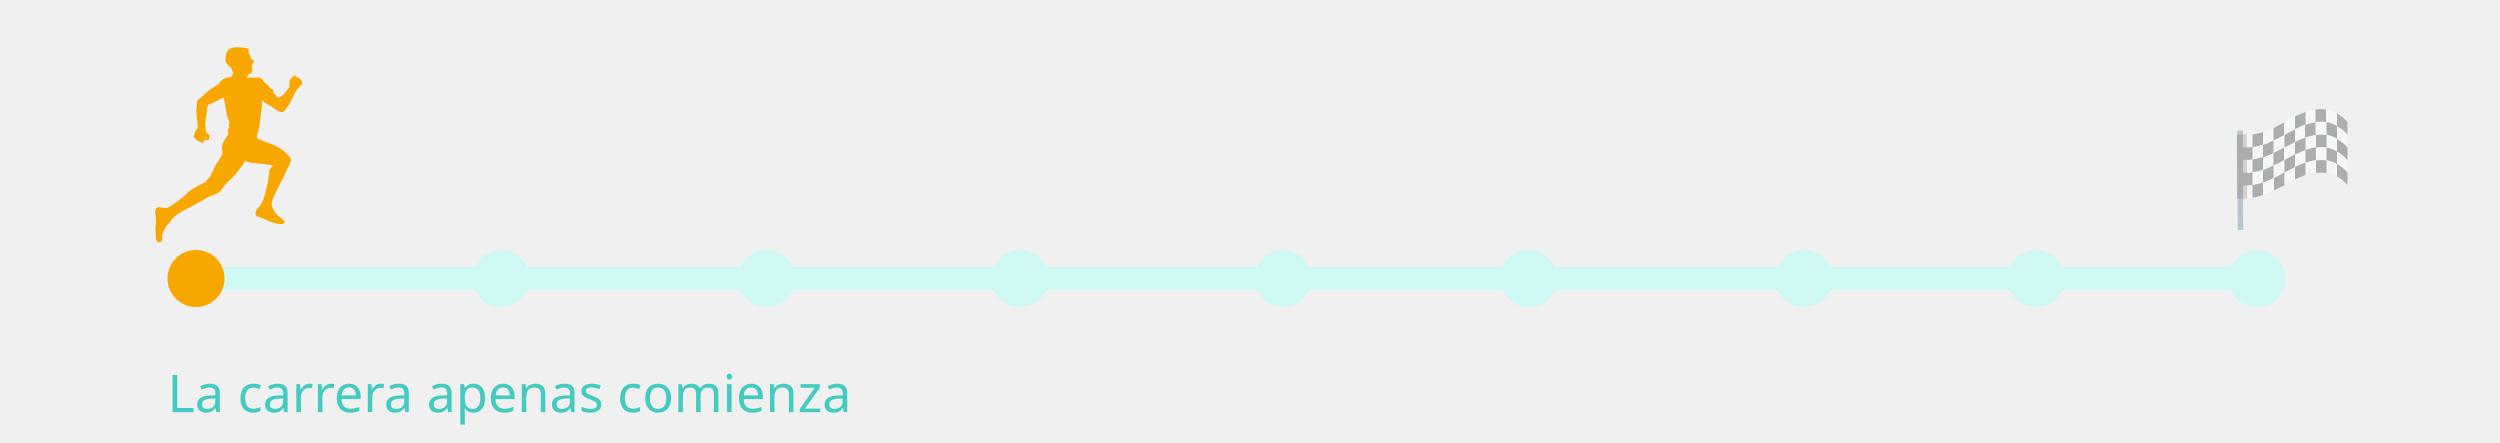
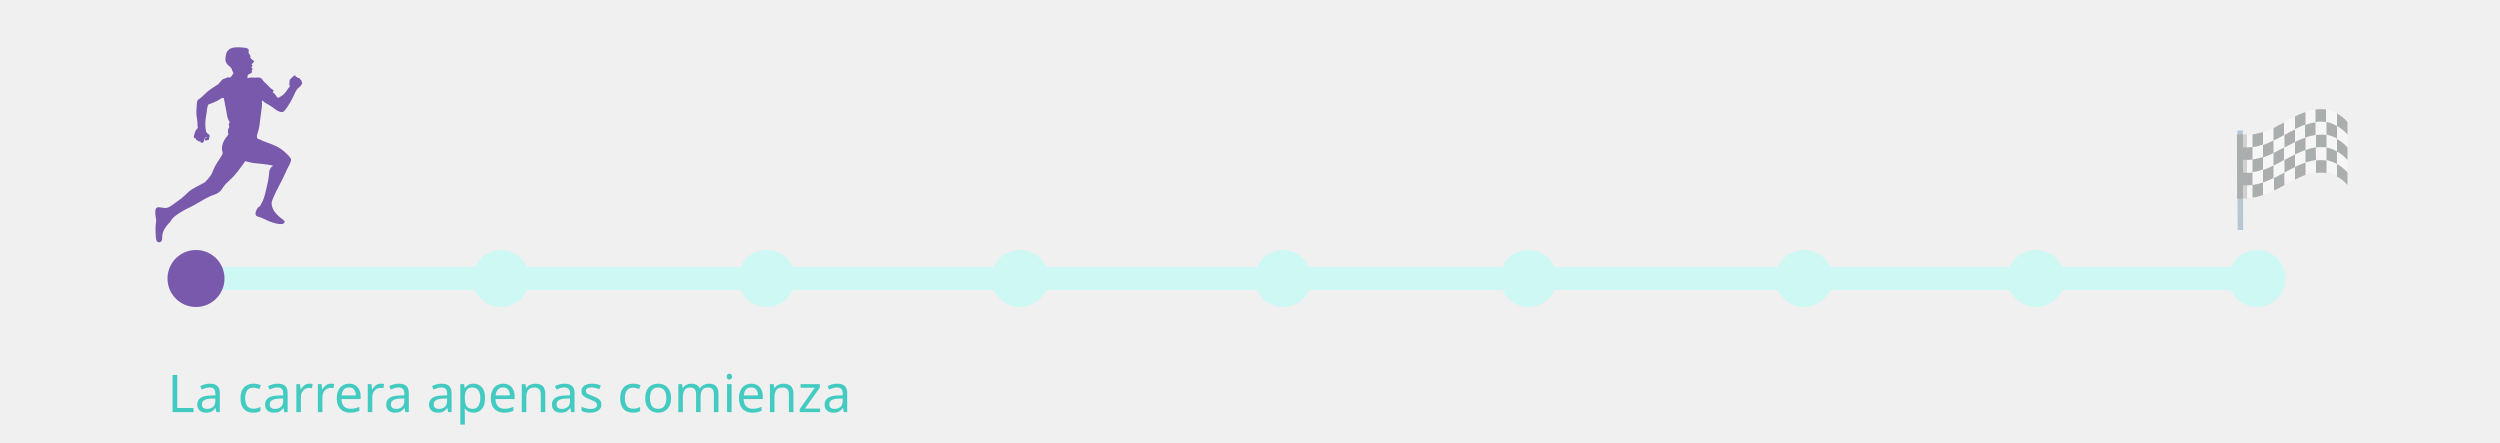
<svg xmlns="http://www.w3.org/2000/svg" version="1.1" id="Capa_1" x="0px" y="0px" viewBox="0 0 500 88.4" style="enable-background:new 0 0 500 88.4;" xml:space="preserve">
  <style type="text/css">
	.st0{fill:#CEF8F4;}
- 	.st1{fill:#F8A600;}
+ 	.st1{fill:#7959AC;}
	.st2{fill:#44CBC1;}
	.st3{font-family:'Poppins-Medium';}
	.st4{font-size:10.427px;}
	.st5{opacity:0.39;}
	.st6{fill:#FFFFFF;}
	.st7{fill:#3D4646;}
	.st8{fill:#58869D;}
	.st9{opacity:0.5;fill:#3D4646;enable-background:new    ;}
</style>
  <rect x="39.2" y="53.4" class="st0" width="411.3" height="4.6" />
  <circle class="st1" cx="39.2" cy="55.7" r="5.7" />
  <circle class="st0" cx="100.2" cy="55.7" r="5.7" />
  <circle class="st0" cx="153.3" cy="55.7" r="5.7" />
  <circle class="st0" cx="204" cy="55.7" r="5.7" />
-   <circle class="st0" cx="256.6" cy="55.7" r="5.7" />
+   <ellipse transform="matrix(0.2298 -0.9732 0.9732 0.2298 143.4354 292.6385)" class="st0" cx="256.6" cy="55.7" rx="5.7" ry="5.7" />
  <circle class="st0" cx="305.7" cy="55.7" r="5.7" />
  <circle class="st0" cx="360.8" cy="55.7" r="5.7" />
  <circle class="st0" cx="407.2" cy="55.7" r="5.7" />
  <circle class="st0" cx="451.4" cy="55.7" r="5.7" />
  <text transform="matrix(1 0 0 1 33.4994 82.4253)" class="st2 st3 st4">La carrera apenas comienza</text>
-   <path class="st1" d="M49.6,15.6c0,0-0.2,0.1-0.1-0.2c0.1-0.2-0.1-0.4,0.2-0.5c0.4-0.2,0.8-0.4,0.7-0.5c0-0.2-0.1-0.3,0-0.4  c0.1-0.1,0.1-0.2,0.1-0.3c-0.1-0.1-0.3-0.1-0.2-0.2c0.1-0.2,0.2-0.3,0.2-0.4s-0.3-0.1-0.1-0.3s0.5-0.5,0.4-0.6s-0.7-0.5-0.7-0.6  c0-0.2,0-0.4-0.1-0.6c-0.2-0.2-0.2-0.3-0.3-0.5c0-0.2,0.2-0.6-0.2-0.8s-0.4-0.1-1.1-0.2c-0.8-0.1-2.2-0.1-2.7,0.5  c-0.6,0.6-0.5,1.1-0.6,1.6s0.1,1,0.4,1.3c0.3,0.4,0.8,0.5,0.9,1.1c0.2,0.6,0.4,0.5,0.2,0.8c-0.2,0.2-0.4,0.8-0.8,0.7  c-0.4-0.1-0.5,0.1-0.8,0.2c-0.4,0.1-0.4,0.1-0.6,0.3c-0.2,0.2-0.5,0.5-0.6,0.7s-1.5,0.9-2.5,1.8s-0.9,0.9-1.3,1.2  c-0.4,0.2-0.6,0.4-0.6,0.8s-0.2,1.5-0.1,2.6c0.2,1.1,0.2,1.6,0.2,2c0.1,0.5,0.1,0.5-0.2,0.8s-0.3,0.6-0.4,0.9  c-0.1,0.3-0.2,0.5-0.1,0.7c0.1,0.2,0.3,0.2,0.4,0.2c0.1,0-0.1,0.2,0.1,0.3c0.2,0.1,0.2,0,0.2,0s-0.1,0.1,0.1,0.2  c0.1,0.1,0.3,0.1,0.4,0.1c0.1-0.1,0,0.1,0.2,0.2s0.3,0.1,0.5-0.1c0.1-0.1,0.1-0.4,0.2-0.6c0.1-0.2,0.3-0.5,0.4-0.4  c0.1,0.2-0.1,0.1-0.2,0.2c-0.1,0.1-0.2,0.6,0.1,0.5c0.4-0.1,0.2-0.1,0.4-0.1s0.2-0.1,0.2-0.3c0.1-0.2,0.2-0.7,0-0.8  c-0.2-0.1-0.6-0.4-0.6-0.7c-0.1-0.4-0.2-1.4-0.1-2.1c0.1-0.7,0.1-1,0.2-1.4c0.1-0.5,0.1-1.1,0.2-1.3c0.1-0.2,0-0.5,0.4-0.6  s1.6-0.6,2-0.9s0.9-0.5,0.9-0.1c0.1,0.5,0.4,2,0.5,2.6s0.2,1.3,0.4,1.6c0.1,0.3,0.2,0.1,0.2,0.5c-0.1,0.4-0.2,0.2-0.1,0.6  c0.1,0.4,0.1,0.2-0.1,0.6c-0.1,0.4-0.1,0-0.1,0.4c-0.1,0.4,0.2,0.6,0,0.9s-1.6,1.7-1.1,3.4c0,0,0.1,0.4-0.1,0.6  c-0.2,0.4-1.3,1.9-1.7,2.9s-0.6,1.3-0.8,1.5c-0.2,0.3-0.4,0.5-0.6,0.7c-0.2,0.2-0.1,0.3-0.8,0.6c-0.6,0.4-1.9,0.9-2.7,1.6  s-1.2,1.2-2.1,1.8s-1.8,1.5-2.6,1.5s-1.6-0.4-1.9,0.1s-0.1,1.5,0,2s-0.1,1.3-0.1,1.8s0,2,0.2,2.6c0.2,0.5,0.9,0.5,1.1-0.1  c0.1-0.5-0.1-1.2,0.5-2.2c0.5-0.9,1.1-1.3,1.2-1.5c0.1-0.3,0.5-0.8,1.2-1.3s1.7-1.1,2.6-1.5c0.9-0.4,2.8-1.6,3.6-2s1.3-0.5,1.9-0.8  c0.5-0.3,0.7-0.4,1.2-1.2s1.1-1.2,1.9-2s2-2.5,2.3-2.9c0.2-0.4,0.2-0.4,0.5-0.3c0.4,0.1,1,0.3,2.3,0.4c1.3,0.1,3.3,0.4,3,0.5  s-0.8,0.6-0.8,1.7c-0.1,1.1-0.3,1.8-0.5,2.7s-0.4,1.8-0.8,2.7c-0.5,0.9-0.5,1-0.6,1s-0.3,0.2-0.5,0.5c-0.2,0.4-0.6,1.2,0.1,1.5  c0.8,0.2,1.3,0.5,2.2,0.9s2.1,0.7,2.7,0.6c0.6-0.1,0.6-0.5,0.4-0.7c-0.2-0.2-1.1-0.8-1.5-1.3c-0.5-0.5-1.2-1.6-0.9-2.6  c0.4-1.1,1.1-2.5,1.7-3.6c0.6-1.1,0.9-1.9,1.3-2.7c0.4-0.8,0.9-1.6,0.8-2.1c-0.2-0.4-1-1.3-2-2c-1.1-0.8-2.9-1.3-3.6-1.6  c-0.7-0.4-1-0.4-1-0.4s-0.4-0.2-0.1-1.1s0.4-1.5,0.5-2.5s0.4-2.7,0.4-3.3c0-0.6-0.1-1,0.2-0.7s0.5,0.4,1.2,0.8s1.3,0.9,1.6,1.1  c0.4,0.2,0.6,0.3,0.9,0.3c0.3,0,0.3,0.1,0.8-0.5s1.2-1.8,1.7-2.9s0.7-1.3,1-1.5c0.2-0.2,0.8-0.8,0.6-1c-0.1-0.2-0.1-0.5-0.2-0.5  c-0.1-0.1-0.1,0-0.2-0.2c-0.1-0.2-0.3-0.3-0.4-0.2c-0.2,0-0.1-0.2-0.2-0.2s-0.2,0-0.3-0.1c0-0.1,0.2-0.2-0.1-0.2  c-0.2,0-0.2,0.1-0.4,0.2c-0.2,0.2-0.3,0.3-0.5,0.5c-0.2,0.2-0.2,0.2-0.2,0.5c0,0.4-0.1,0.6,0,0.8c0.1,0.1,0.2,0.1-0.2,0.5  c-0.3,0.4-0.5,0.8-0.9,1.2c-0.4,0.4-0.9,0.6-1,0.7s-0.2,0.1-0.4-0.1c-0.1-0.2-0.6-0.8-0.8-0.9s0.4-0.3-0.1-0.6  c-0.5-0.3-0.5-0.4-1-0.9s-0.7-0.6-0.9-0.9c-0.3-0.4-0.4-0.6-0.9-0.6C50.4,15.6,50.2,15.4,49.6,15.6z" />
+   <path class="st1" d="M49.6,15.6c0,0-0.2,0.1-0.1-0.2c0.1-0.2-0.1-0.4,0.2-0.5c0.4-0.2,0.8-0.4,0.7-0.5c0-0.2-0.1-0.3,0-0.4  c0.1-0.1,0.1-0.2,0.1-0.3c-0.1-0.1-0.3-0.1-0.2-0.2c0.1-0.2,0.2-0.3,0.2-0.4s-0.3-0.1-0.1-0.3s0.5-0.5,0.4-0.6s-0.7-0.5-0.7-0.6  c0-0.2,0-0.4-0.1-0.6c-0.2-0.2-0.2-0.3-0.3-0.5c0-0.2,0.2-0.6-0.2-0.8s-0.4-0.1-1.1-0.2c-0.8-0.1-2.2-0.1-2.7,0.5  c-0.6,0.6-0.5,1.1-0.6,1.6s0.1,1,0.4,1.3c0.3,0.4,0.8,0.5,0.9,1.1c0.2,0.6,0.4,0.5,0.2,0.8c-0.2,0.2-0.4,0.8-0.8,0.7  c-0.4-0.1-0.5,0.1-0.8,0.2c-0.4,0.1-0.4,0.1-0.6,0.3c-0.2,0.2-0.5,0.5-0.6,0.7s-1.5,0.9-2.5,1.8s-0.9,0.9-1.3,1.2  c-0.4,0.2-0.6,0.4-0.6,0.8s-0.2,1.5-0.1,2.6c0.2,1.1,0.2,1.6,0.2,2c0.1,0.5,0.1,0.5-0.2,0.8s-0.3,0.6-0.4,0.9  c-0.1,0.3-0.2,0.5-0.1,0.7c0.1,0.2,0.3,0.2,0.4,0.2c0.1,0-0.1,0.2,0.1,0.3c0.2,0.1,0.2,0,0.2,0s-0.1,0.1,0.1,0.2  c0.1,0.1,0.3,0.1,0.4,0.1c0.1-0.1,0,0.1,0.2,0.2s0.3,0.1,0.5-0.1c0.1-0.1,0.1-0.4,0.2-0.6c0.1-0.2,0.3-0.5,0.4-0.4  c0.1,0.2-0.1,0.1-0.2,0.2c-0.1,0.1-0.2,0.6,0.1,0.5c0.4-0.1,0.2-0.1,0.4-0.1s0.2-0.1,0.2-0.3c0.1-0.2,0.2-0.7,0-0.8  c-0.2-0.1-0.6-0.4-0.6-0.7c-0.1-0.4-0.2-1.4-0.1-2.1c0.1-0.7,0.1-1,0.2-1.4c0.1-0.5,0.1-1.1,0.2-1.3c0.1-0.2,0-0.5,0.4-0.6  s1.6-0.6,2-0.9s0.9-0.5,0.9-0.1c0.1,0.5,0.4,2,0.5,2.6s0.2,1.3,0.4,1.6c0.1,0.3,0.2,0.1,0.2,0.5c-0.1,0.4-0.2,0.2-0.1,0.6  c0.1,0.4,0.1,0.2-0.1,0.6c-0.1,0.4-0.1,0-0.1,0.4c-0.1,0.4,0.2,0.6,0,0.9s-1.6,1.7-1.1,3.4c0,0,0.1,0.4-0.1,0.6  c-0.2,0.4-1.3,1.9-1.7,2.9s-0.6,1.3-0.8,1.5c-0.2,0.3-0.4,0.5-0.6,0.7c-0.2,0.2-0.1,0.3-0.8,0.6c-0.6,0.4-1.9,0.9-2.7,1.6  s-1.2,1.2-2.1,1.8s-1.8,1.5-2.6,1.5s-1.6-0.4-1.9,0.1s-0.1,1.5,0,2s-0.1,1.3-0.1,1.8s0,2,0.2,2.6c0.2,0.5,0.9,0.5,1.1-0.1  c0.1-0.5-0.1-1.2,0.5-2.2c0.5-0.9,1.1-1.3,1.2-1.5c0.1-0.3,0.5-0.8,1.2-1.3s1.7-1.1,2.6-1.5c0.9-0.4,2.8-1.6,3.6-2s1.3-0.5,1.9-0.8  c0.5-0.3,0.7-0.4,1.2-1.2s1.1-1.2,1.9-2s2-2.5,2.3-2.9c0.2-0.4,0.2-0.4,0.5-0.3c0.4,0.1,1,0.3,2.3,0.4c1.3,0.1,3.3,0.4,3,0.5  s-0.8,0.6-0.8,1.7c-0.1,1.1-0.3,1.8-0.5,2.7s-0.4,1.8-0.8,2.7c-0.5,0.9-0.5,1-0.6,1s-0.3,0.2-0.5,0.5c-0.2,0.4-0.6,1.2,0.1,1.5  c0.8,0.2,1.3,0.5,2.2,0.9s2.1,0.7,2.7,0.6c0.6-0.1,0.6-0.5,0.4-0.7c-0.2-0.2-1.1-0.8-1.5-1.3c-0.5-0.5-1.2-1.6-0.9-2.6  c0.4-1.1,1.1-2.5,1.7-3.6c0.6-1.1,0.9-1.9,1.3-2.7c0.4-0.8,0.9-1.6,0.8-2.1c-0.2-0.4-1-1.3-2-2c-1.1-0.8-2.9-1.3-3.6-1.6  c-0.7-0.4-1-0.4-1-0.4s-0.4-0.2-0.1-1.1s0.4-1.5,0.5-2.5s0.4-2.7,0.4-3.3c0-0.6-0.1-1,0.2-0.7s0.5,0.4,1.2,0.8s1.3,0.9,1.6,1.1  c0.4,0.2,0.6,0.3,0.9,0.3c0.3,0,0.3,0.1,0.8-0.5s1.2-1.8,1.7-2.9s0.7-1.3,1-1.5c0.2-0.2,0.8-0.8,0.6-1c-0.1-0.2-0.1-0.5-0.2-0.5  c-0.1-0.1-0.1,0-0.2-0.2c-0.1-0.2-0.3-0.3-0.4-0.2c-0.2,0-0.1-0.2-0.2-0.2s-0.2,0-0.3-0.1c0-0.1,0.2-0.2-0.1-0.2  c-0.2,0-0.2,0.1-0.4,0.2c-0.2,0.2-0.3,0.3-0.5,0.5s-0.2,0.2-0.2,0.5c0,0.4-0.1,0.6,0,0.8c0.1,0.1,0.2,0.1-0.2,0.5  c-0.3,0.4-0.5,0.8-0.9,1.2c-0.4,0.4-0.9,0.6-1,0.7s-0.2,0.1-0.4-0.1c-0.1-0.2-0.6-0.8-0.8-0.9s0.4-0.3-0.1-0.6  c-0.5-0.3-0.5-0.4-1-0.9s-0.7-0.6-0.9-0.9c-0.3-0.4-0.4-0.6-0.9-0.6C50.4,15.6,50.2,15.4,49.6,15.6z" />
  <g class="st5">
    <g>
      <g>
        <path class="st6" d="M469.5,24.3c-7-7.2-14,3.7-21,2.6v12.6c7,1.1,14-9.9,21-2.6C469.5,32.7,469.5,28.5,469.5,24.3z" />
        <g>
          <g>
            <g>
              <path class="st7" d="M450.5,37c-0.7,0.1-1.4,0.1-2.1,0c0-0.8,0-1.7,0-2.5c0.7,0.1,1.4,0.1,2.1,0        C450.5,35.3,450.5,36.2,450.5,37z" />
            </g>
            <g>
              <path class="st7" d="M452.6,33.9c-0.7,0.2-1.4,0.5-2.1,0.5c0-0.8,0-1.7,0-2.5c0.7-0.1,1.4-0.3,2.1-0.5        C452.6,32.2,452.6,33.1,452.6,33.9z" />
            </g>
          </g>
          <g>
            <g>
              <path class="st7" d="M452.6,39c-0.7,0.2-1.4,0.5-2.1,0.5c0-0.8,0-1.7,0-2.5c0.7-0.1,1.4-0.3,2.1-0.5        C452.6,37.3,452.6,38.1,452.6,39z" />
            </g>
          </g>
          <g>
            <path class="st7" d="M450.5,31.9c-0.7,0.1-1.4,0.1-2.1,0c0-0.8,0-1.7,0-2.5c0.7,0.1,1.4,0.1,2.1,0       C450.5,30.3,450.5,31.1,450.5,31.9z" />
          </g>
          <g>
            <path class="st7" d="M452.6,28.9c-0.7,0.2-1.4,0.5-2.1,0.5c0-0.8,0-1.7,0-2.5c0.7-0.1,1.4-0.3,2.1-0.5       C452.6,27.2,452.6,28,452.6,28.9z" />
          </g>
        </g>
        <g>
          <g>
            <g>
              <path class="st7" d="M454.7,35.6c-0.7,0.4-1.4,0.6-2.1,0.9c0-0.8,0-1.7,0-2.5c0.7-0.2,1.4-0.6,2.1-0.9        C454.7,33.9,454.7,34.8,454.7,35.6z" />
            </g>
            <g>
              <path class="st7" d="M456.8,32c-0.7,0.4-1.4,0.8-2.1,1.1c0-0.8,0-1.7,0-2.5c0.7-0.4,1.4-0.7,2.1-1.1        C456.8,30.3,456.8,31.2,456.8,32z" />
              <path class="st7" d="M459,33.4c-0.7,0.4-1.4,0.7-2.1,1.1c0-0.8,0-1.7,0-2.5c0.7-0.4,1.4-0.8,2.1-1.1        C459,31.8,459,32.6,459,33.4z" />
            </g>
            <g>
              <path class="st7" d="M461.1,30c-0.7,0.2-1.4,0.6-2.1,0.9c0-0.8,0-1.7,0-2.5c0.7-0.4,1.4-0.6,2.1-0.9        C461.1,28.3,461.1,29.1,461.1,30z" />
            </g>
          </g>
          <g>
            <g>
              <path class="st7" d="M456.9,37c-0.7,0.4-1.4,0.8-2.1,1.1c0-0.8,0-1.7,0-2.5c0.7-0.4,1.4-0.7,2.1-1.1        C456.8,35.3,456.9,36.2,456.9,37z" />
            </g>
            <g>
              <path class="st7" d="M461.1,35c-0.7,0.2-1.4,0.6-2.1,0.9c0-0.8,0-1.7,0-2.5c0.7-0.4,1.4-0.6,2.1-0.9        C461.1,33.3,461.1,34.2,461.1,35z" />
            </g>
          </g>
          <path class="st7" d="M454.7,30.6c-0.7,0.4-1.4,0.6-2.1,0.9c0-0.8,0-1.7,0-2.5c0.7-0.2,1.4-0.6,2.1-0.9      C454.7,28.9,454.7,29.7,454.7,30.6z" />
          <g>
            <path class="st7" d="M456.8,27c-0.7,0.4-1.4,0.8-2.1,1.1c0-0.8,0-1.7,0-2.5c0.7-0.4,1.4-0.7,2.1-1.1       C456.8,25.3,456.8,26.1,456.8,27z" />
            <path class="st7" d="M459,28.4c-0.7,0.4-1.4,0.7-2.1,1.1c0-0.8,0-1.7,0-2.5c0.7-0.4,1.4-0.8,2.1-1.1       C459,26.7,459,27.5,459,28.4z" />
          </g>
          <g>
            <path class="st7" d="M461.1,24.9c-0.7,0.2-1.4,0.6-2.1,0.9c0-0.8,0-1.7,0-2.5c0.7-0.4,1.4-0.6,2.1-0.9       C461.1,23.2,461.1,24.1,461.1,24.9z" />
          </g>
        </g>
        <g>
          <g>
            <g>
              <path class="st7" d="M463.2,32c-0.7,0.1-1.4,0.3-2.1,0.5c0-0.8,0-1.7,0-2.5c0.7-0.2,1.4-0.5,2.1-0.5        C463.1,30.3,463.2,31.2,463.2,32z" />
            </g>
            <g>
              <path class="st7" d="M465.3,29.5c-0.7-0.1-1.4-0.1-2.1,0c0-0.8,0-1.7,0-2.5c0.7-0.1,1.4-0.1,2.1,0        C465.3,27.8,465.3,28.7,465.3,29.5z" />
              <path class="st7" d="M467.4,32.8c-0.7-0.4-1.4-0.6-2.1-0.8c0-0.8,0-1.7,0-2.5c0.7,0.1,1.4,0.4,2.1,0.8        C467.4,31.1,467.4,32,467.4,32.8z" />
            </g>
            <g>
              <path class="st7" d="M469.5,32c-0.7-0.8-1.4-1.3-2.1-1.7c0-0.8,0-1.7,0-2.5c0.7,0.4,1.4,0.9,2.1,1.7        C469.5,30.3,469.5,31.1,469.5,32z" />
            </g>
          </g>
          <g>
            <g>
              <path class="st7" d="M465.3,34.6c-0.7-0.1-1.4-0.1-2.1,0c0-0.8,0-1.7,0-2.5c0.7-0.1,1.4-0.1,2.1,0        C465.3,32.9,465.3,33.7,465.3,34.6z" />
            </g>
            <g>
              <path class="st7" d="M469.5,37c-0.7-0.8-1.4-1.3-2.1-1.7c0-0.8,0-1.7,0-2.5c0.7,0.4,1.4,0.9,2.1,1.7        C469.5,35.3,469.5,36.2,469.5,37z" />
            </g>
          </g>
          <path class="st7" d="M463.1,27c-0.7,0.1-1.4,0.3-2.1,0.5c0-0.8,0-1.7,0-2.5c0.7-0.2,1.4-0.5,2.1-0.5      C463.1,25.3,463.1,26.1,463.1,27z" />
          <g>
            <path class="st7" d="M465.2,24.4c-0.7-0.1-1.4-0.1-2.1,0c0-0.8,0-1.7,0-2.5c0.7-0.1,1.4-0.1,2.1,0       C465.2,22.7,465.2,23.6,465.2,24.4z" />
            <path class="st7" d="M467.4,27.7c-0.7-0.4-1.4-0.6-2.1-0.8c0-0.8,0-1.7,0-2.5c0.7,0.1,1.4,0.4,2.1,0.8       C467.4,26,467.4,26.9,467.4,27.7z" />
          </g>
          <g>
            <path class="st7" d="M469.5,26.9c-0.7-0.8-1.4-1.3-2.1-1.7c0-0.8,0-1.7,0-2.5c0.7,0.4,1.4,0.9,2.1,1.7       C469.5,25.2,469.5,26,469.5,26.9z" />
          </g>
        </g>
      </g>
-       <rect x="447.5" y="26.1" transform="matrix(1 -3.170401e-03 3.170401e-03 1 -0.112 1.4207)" class="st8" width="1.1" height="19.9" />
-       <rect x="447.4" y="26.9" transform="matrix(1 -3.174684e-03 3.174684e-03 1 -0.1035 1.4224)" class="st7" width="1.2" height="12.8" />
-       <rect x="448.6" y="26.9" transform="matrix(1 -3.178607e-03 3.178607e-03 1 -0.1036 1.4274)" class="st9" width="0.8" height="12.8" />
+       <rect x="447.5" y="26.1" transform="matrix(1 -3.170385e-03 3.170385e-03 1 -0.112 1.4207)" class="st8" width="1.1" height="19.9" />
+       <rect x="447.4" y="26.9" transform="matrix(1 -3.174668e-03 3.174668e-03 1 -0.1035 1.4224)" class="st7" width="1.2" height="12.8" />
+       <rect x="448.6" y="26.9" transform="matrix(1 -3.178591e-03 3.178591e-03 1 -0.1036 1.4274)" class="st9" width="0.8" height="12.8" />
    </g>
  </g>
</svg>
